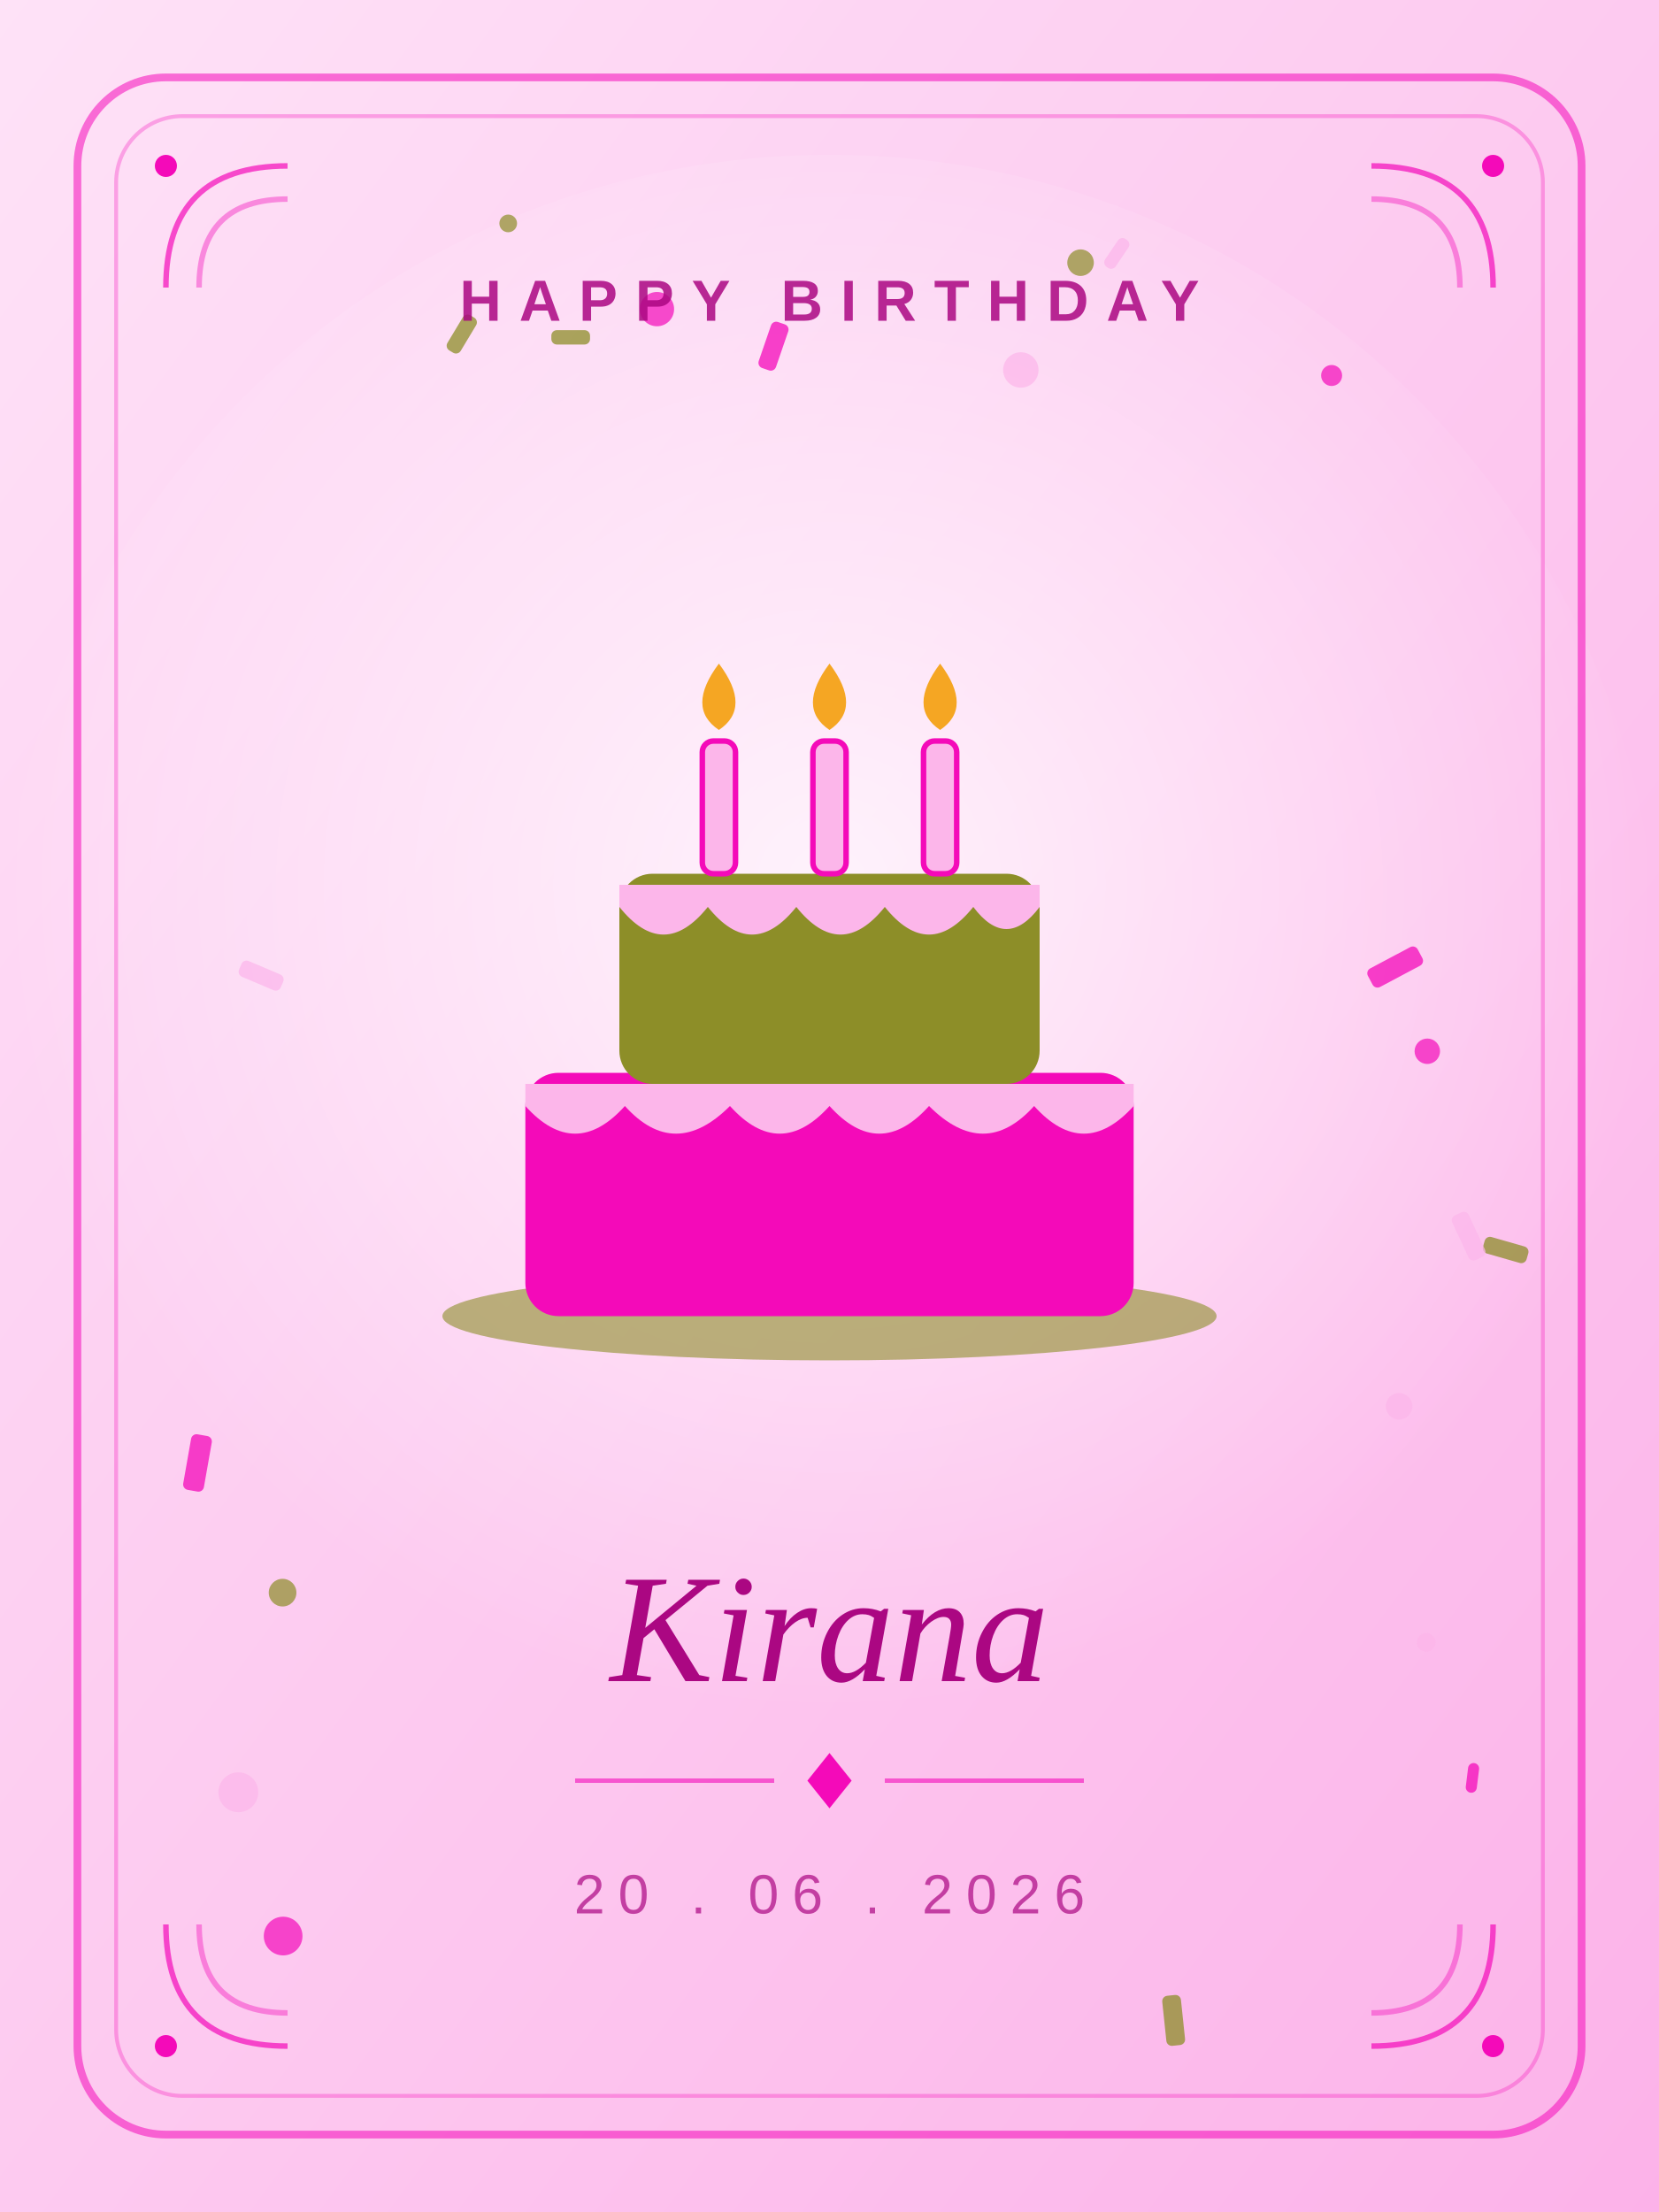
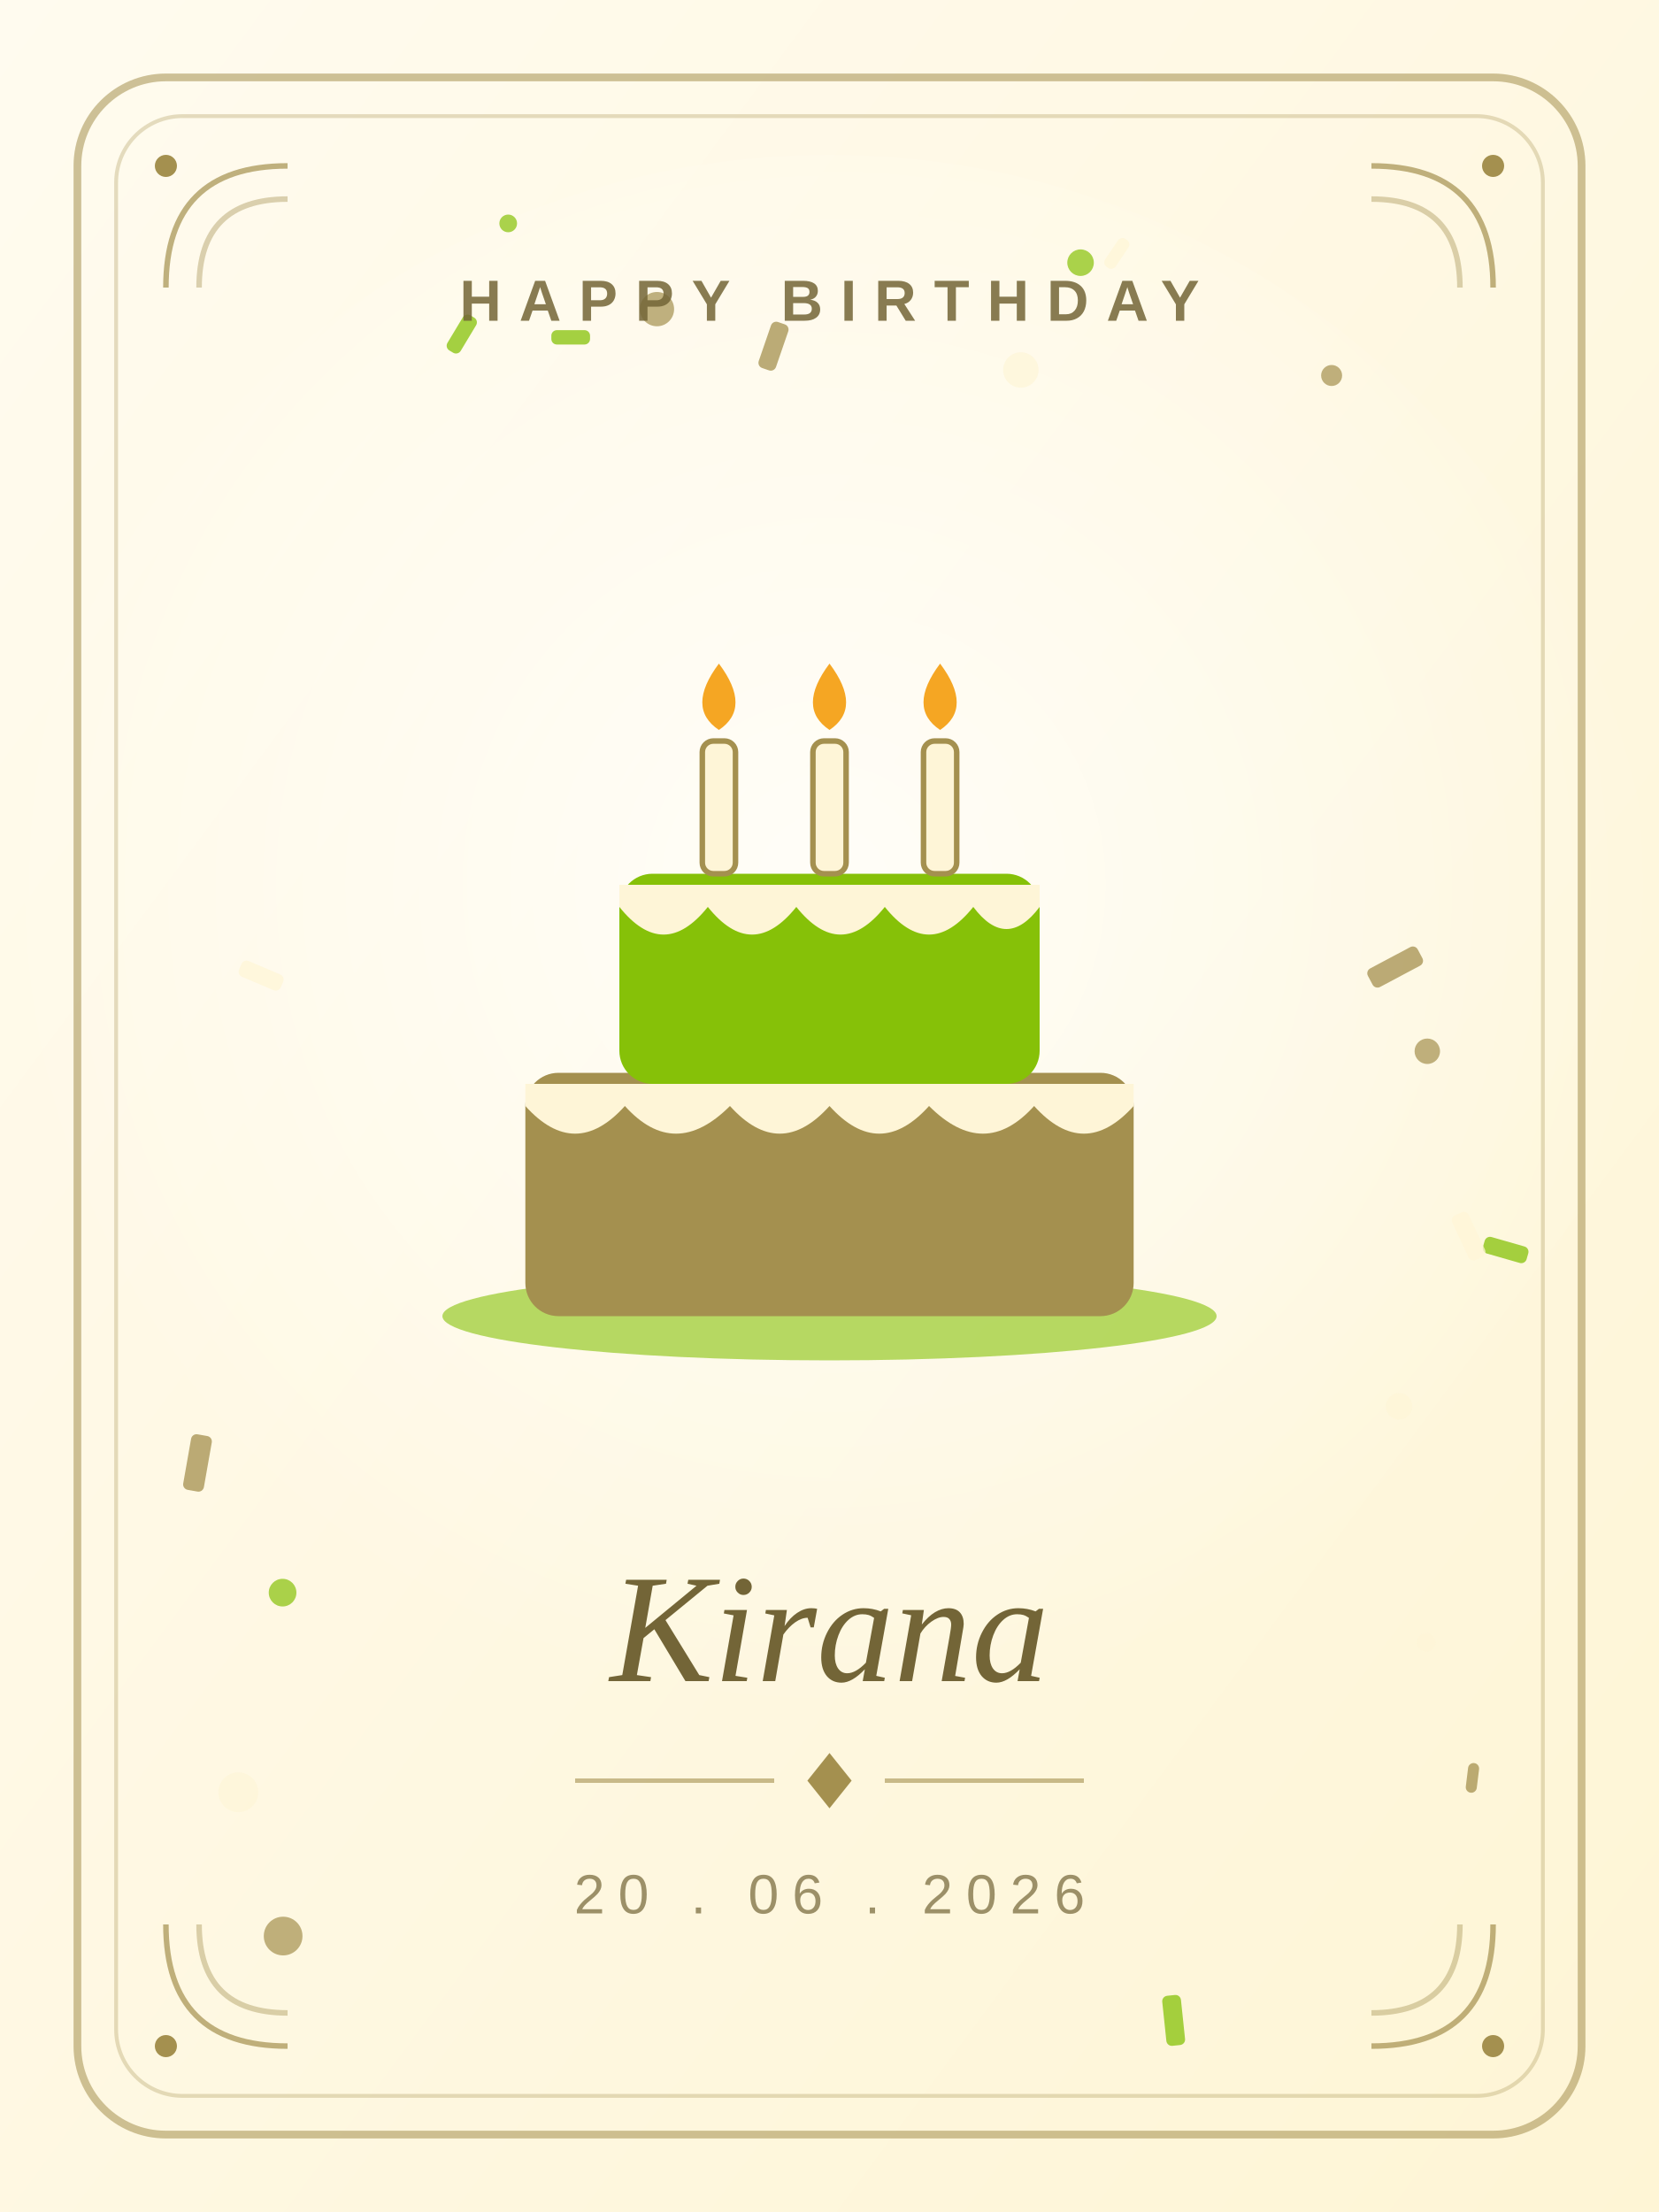
<svg xmlns="http://www.w3.org/2000/svg" viewBox="0 0 300 400" width="600" height="800">
  <defs>
    <linearGradient id="bg" x1="0" y1="0" x2="1" y2="1">
-       <stop offset="0" stop-color="#fee2f7" />
-       <stop offset="1" stop-color="#fcb2e9" />
+       <stop offset="0" stop-color="#fffbef" />
+       <stop offset="1" stop-color="#fef5d5" />
    </linearGradient>
    <radialGradient id="glow" cx="0.5" cy="0.44" r="0.5">
      <stop offset="0" stop-color="#ffffff" stop-opacity="0.75" />
      <stop offset="1" stop-color="#ffffff" stop-opacity="0" />
    </radialGradient>
  </defs>
  <rect width="300" height="400" fill="url(#bg)" />
  <circle cx="150" cy="178" r="150" fill="url(#glow)" />
  <g>
-     <circle cx="51.2" cy="350.1" r="3.5" fill="#f40ab9" fill-opacity="0.7" />
-     <rect x="214.4" y="369.7" width="3.4" height="9.1" rx="1" fill="#8d8e28" fill-opacity="0.75" transform="rotate(174 214.4 369.7)" />
-     <circle cx="257.9" cy="297.0" r="1.7" fill="#fcb6ea" fill-opacity="0.7" />
-     <rect x="36.7" y="269.9" width="3.8" height="10.2" rx="1" fill="#f40ab9" fill-opacity="0.75" transform="rotate(190 36.7 269.9)" />
-     <circle cx="91.9" cy="40.4" r="1.6" fill="#8d8e28" fill-opacity="0.7" />
-     <rect x="201.2" y="49.0" width="2.3" height="6.1" rx="1" fill="#fcb6ea" fill-opacity="0.75" transform="rotate(214 201.2 49.0)" />
-     <circle cx="118.8" cy="55.9" r="3.1" fill="#f40ab9" fill-opacity="0.7" />
-     <rect x="267.9" y="226.4" width="3.1" height="8.2" rx="1" fill="#8d8e28" fill-opacity="0.75" transform="rotate(286 267.9 226.4)" />
-     <circle cx="184.6" cy="66.9" r="3.2" fill="#fcb6ea" fill-opacity="0.7" />
-     <rect x="265.6" y="318.7" width="2.0" height="5.4" rx="1" fill="#f40ab9" fill-opacity="0.75" transform="rotate(7 265.6 318.7)" />
-     <circle cx="195.4" cy="47.5" r="2.4" fill="#8d8e28" fill-opacity="0.7" />
-     <rect x="262.2" y="220.2" width="3.3" height="8.9" rx="1" fill="#fcb6ea" fill-opacity="0.75" transform="rotate(335 262.2 220.2)" />
-     <circle cx="258.1" cy="190.1" r="2.3" fill="#f40ab9" fill-opacity="0.7" />
-     <rect x="82.8" y="64.3" width="2.8" height="7.4" rx="1" fill="#8d8e28" fill-opacity="0.75" transform="rotate(211 82.8 64.3)" />
-     <circle cx="43.1" cy="324.1" r="3.6" fill="#fcb6ea" fill-opacity="0.7" />
-     <rect x="140.0" y="67.3" width="3.3" height="8.8" rx="1" fill="#f40ab9" fill-opacity="0.75" transform="rotate(199 140.0 67.3)" />
-     <circle cx="51.1" cy="288.0" r="2.5" fill="#8d8e28" fill-opacity="0.7" />
-     <rect x="51.6" y="176.6" width="3.1" height="8.2" rx="1" fill="#fcb6ea" fill-opacity="0.75" transform="rotate(113 51.6 176.6)" />
-     <circle cx="240.8" cy="67.9" r="1.9" fill="#f40ab9" fill-opacity="0.7" />
-     <rect x="106.7" y="59.7" width="2.6" height="7.0" rx="1" fill="#8d8e28" fill-opacity="0.75" transform="rotate(90 106.7 59.7)" />
-     <circle cx="253.0" cy="254.3" r="2.4" fill="#fcb6ea" fill-opacity="0.7" />
-     <rect x="255.9" y="170.8" width="3.8" height="10.2" rx="1" fill="#f40ab9" fill-opacity="0.75" transform="rotate(62 255.9 170.8)" />
+     <circle cx="51.2" cy="350.1" r="3.5" fill="#a4904f" fill-opacity="0.7" />
+     <rect x="214.4" y="369.7" width="3.4" height="9.1" rx="1" fill="#86c108" fill-opacity="0.75" transform="rotate(174 214.4 369.7)" />
+     <circle cx="257.9" cy="297.0" r="1.7" fill="#fef5d7" fill-opacity="0.7" />
+     <rect x="36.7" y="269.9" width="3.8" height="10.2" rx="1" fill="#a4904f" fill-opacity="0.75" transform="rotate(190 36.7 269.9)" />
+     <circle cx="91.9" cy="40.4" r="1.6" fill="#86c108" fill-opacity="0.7" />
+     <rect x="201.2" y="49.0" width="2.3" height="6.1" rx="1" fill="#fef5d7" fill-opacity="0.75" transform="rotate(214 201.2 49.0)" />
+     <circle cx="118.8" cy="55.9" r="3.1" fill="#a4904f" fill-opacity="0.7" />
+     <rect x="267.9" y="226.4" width="3.1" height="8.2" rx="1" fill="#86c108" fill-opacity="0.75" transform="rotate(286 267.9 226.4)" />
+     <circle cx="184.6" cy="66.9" r="3.2" fill="#fef5d7" fill-opacity="0.7" />
+     <rect x="265.6" y="318.7" width="2.0" height="5.4" rx="1" fill="#a4904f" fill-opacity="0.75" transform="rotate(7 265.6 318.7)" />
+     <circle cx="195.4" cy="47.5" r="2.4" fill="#86c108" fill-opacity="0.7" />
+     <rect x="262.2" y="220.2" width="3.3" height="8.9" rx="1" fill="#fef5d7" fill-opacity="0.75" transform="rotate(335 262.2 220.2)" />
+     <circle cx="258.1" cy="190.1" r="2.3" fill="#a4904f" fill-opacity="0.7" />
+     <rect x="82.8" y="64.3" width="2.8" height="7.4" rx="1" fill="#86c108" fill-opacity="0.75" transform="rotate(211 82.8 64.3)" />
+     <circle cx="43.1" cy="324.1" r="3.6" fill="#fef5d7" fill-opacity="0.7" />
+     <rect x="140.0" y="67.3" width="3.3" height="8.8" rx="1" fill="#a4904f" fill-opacity="0.75" transform="rotate(199 140.0 67.3)" />
+     <circle cx="51.1" cy="288.0" r="2.5" fill="#86c108" fill-opacity="0.7" />
+     <rect x="51.6" y="176.6" width="3.1" height="8.2" rx="1" fill="#fef5d7" fill-opacity="0.75" transform="rotate(113 51.6 176.6)" />
+     <circle cx="240.8" cy="67.9" r="1.9" fill="#a4904f" fill-opacity="0.7" />
+     <rect x="106.7" y="59.7" width="2.6" height="7.0" rx="1" fill="#86c108" fill-opacity="0.75" transform="rotate(90 106.7 59.7)" />
+     <circle cx="253.0" cy="254.3" r="2.4" fill="#fef5d7" fill-opacity="0.7" />
+     <rect x="255.9" y="170.8" width="3.8" height="10.2" rx="1" fill="#a4904f" fill-opacity="0.75" transform="rotate(62 255.9 170.8)" />
  </g>
-   <rect x="14" y="14" width="272" height="372" rx="16" fill="none" stroke="#f40ab9" stroke-opacity="0.55" stroke-width="1.4" />
-   <rect x="21" y="21" width="258" height="358" rx="12" fill="none" stroke="#f40ab9" stroke-opacity="0.3" stroke-width="0.7" />
-   <g transform="translate(30 30) rotate(0)" fill="none" stroke="#f40ab9" stroke-width="1" stroke-opacity="0.7">
+   <rect x="14" y="14" width="272" height="372" rx="16" fill="none" stroke="#a4904f" stroke-opacity="0.55" stroke-width="1.4" />
+   <rect x="21" y="21" width="258" height="358" rx="12" fill="none" stroke="#a4904f" stroke-opacity="0.3" stroke-width="0.7" />
+   <g transform="translate(30 30) rotate(0)" fill="none" stroke="#a4904f" stroke-width="1" stroke-opacity="0.7">
    <path d="M0 22 Q0 0 22 0" />
    <path d="M6 22 Q6 6 22 6" stroke-opacity="0.4" />
-     <circle cx="0" cy="0" r="2" fill="#f40ab9" stroke="none" />
+     <circle cx="0" cy="0" r="2" fill="#a4904f" stroke="none" />
  </g>
-   <g transform="translate(270 30) rotate(90)" fill="none" stroke="#f40ab9" stroke-width="1" stroke-opacity="0.7">
+   <g transform="translate(270 30) rotate(90)" fill="none" stroke="#a4904f" stroke-width="1" stroke-opacity="0.7">
    <path d="M0 22 Q0 0 22 0" />
    <path d="M6 22 Q6 6 22 6" stroke-opacity="0.4" />
-     <circle cx="0" cy="0" r="2" fill="#f40ab9" stroke="none" />
+     <circle cx="0" cy="0" r="2" fill="#a4904f" stroke="none" />
  </g>
-   <g transform="translate(270 370) rotate(180)" fill="none" stroke="#f40ab9" stroke-width="1" stroke-opacity="0.7">
+   <g transform="translate(270 370) rotate(180)" fill="none" stroke="#a4904f" stroke-width="1" stroke-opacity="0.7">
    <path d="M0 22 Q0 0 22 0" />
    <path d="M6 22 Q6 6 22 6" stroke-opacity="0.4" />
-     <circle cx="0" cy="0" r="2" fill="#f40ab9" stroke="none" />
+     <circle cx="0" cy="0" r="2" fill="#a4904f" stroke="none" />
  </g>
-   <g transform="translate(30 370) rotate(270)" fill="none" stroke="#f40ab9" stroke-width="1" stroke-opacity="0.7">
+   <g transform="translate(30 370) rotate(270)" fill="none" stroke="#a4904f" stroke-width="1" stroke-opacity="0.7">
    <path d="M0 22 Q0 0 22 0" />
    <path d="M6 22 Q6 6 22 6" stroke-opacity="0.4" />
-     <circle cx="0" cy="0" r="2" fill="#f40ab9" stroke="none" />
+     <circle cx="0" cy="0" r="2" fill="#a4904f" stroke="none" />
  </g>
-   <text x="150" y="58" text-anchor="middle" font-family="'Helvetica Neue', Arial, sans-serif" font-size="10.5" font-weight="600" letter-spacing="3.2" fill="#ab0782" fill-opacity="0.85">HAPPY BIRTHDAY</text>
+   <text x="150" y="58" text-anchor="middle" font-family="'Helvetica Neue', Arial, sans-serif" font-size="10.5" font-weight="600" letter-spacing="3.2" fill="#736537" fill-opacity="0.85">HAPPY BIRTHDAY</text>
  <g transform="translate(150 180)">
-     <ellipse cx="0" cy="58" rx="70" ry="8" fill="#8d8e28" fill-opacity="0.6" />
-     <rect x="-55" y="14" width="110" height="44" rx="6" fill="#f40ab9" />
-     <path d="M-55 20 Q-46 30 -37 20 Q-28 30 -18 20 Q-9 30 0 20 Q9 30 18 20 Q28 30 37 20 Q46 30 55 20 L55 16 L-55 16 Z" fill="#fcb6ea" />
-     <rect x="-38" y="-22" width="76" height="38" rx="6" fill="#8d8e28" />
-     <path d="M-38 -16 Q-30 -6 -22 -16 Q-14 -6 -6 -16 Q2 -6 10 -16 Q18 -6 26 -16 Q32 -8 38 -16 L38 -20 L-38 -20 Z" fill="#fcb6ea" />
-     <rect x="-23" y="-46" width="6" height="24" rx="2" fill="#fcb6ea" stroke="#f40ab9" stroke-width="1" />
+     <ellipse cx="0" cy="58" rx="70" ry="8" fill="#86c108" fill-opacity="0.6" />
+     <rect x="-55" y="14" width="110" height="44" rx="6" fill="#a4904f" />
+     <path d="M-55 20 Q-46 30 -37 20 Q-28 30 -18 20 Q-9 30 0 20 Q9 30 18 20 Q28 30 37 20 Q46 30 55 20 L55 16 L-55 16 Z" fill="#fef5d7" />
+     <rect x="-38" y="-22" width="76" height="38" rx="6" fill="#86c108" />
+     <path d="M-38 -16 Q-30 -6 -22 -16 Q-14 -6 -6 -16 Q2 -6 10 -16 Q18 -6 26 -16 Q32 -8 38 -16 L38 -20 L-38 -20 Z" fill="#fef5d7" />
+     <rect x="-23" y="-46" width="6" height="24" rx="2" fill="#fef5d7" stroke="#a4904f" stroke-width="1" />
    <path d="M-20 -60 Q-14 -52 -20 -48 Q-26 -52 -20 -60 Z" fill="#f5a623" />
-     <rect x="-3" y="-46" width="6" height="24" rx="2" fill="#fcb6ea" stroke="#f40ab9" stroke-width="1" />
+     <rect x="-3" y="-46" width="6" height="24" rx="2" fill="#fef5d7" stroke="#a4904f" stroke-width="1" />
    <path d="M0 -60 Q6 -52 0 -48 Q-6 -52 0 -60 Z" fill="#f5a623" />
-     <rect x="17" y="-46" width="6" height="24" rx="2" fill="#fcb6ea" stroke="#f40ab9" stroke-width="1" />
+     <rect x="17" y="-46" width="6" height="24" rx="2" fill="#fef5d7" stroke="#a4904f" stroke-width="1" />
    <path d="M20 -60 Q26 -52 20 -48 Q14 -52 20 -60 Z" fill="#f5a623" />
  </g>
-   <text x="150" y="304" text-anchor="middle" font-family="Georgia, 'Times New Roman', serif" font-style="italic" font-size="28" fill="#ab0782">Kirana</text>
-   <g fill="#f40ab9" stroke="#f40ab9">
+   <text x="150" y="304" text-anchor="middle" font-family="Georgia, 'Times New Roman', serif" font-style="italic" font-size="28" fill="#736537">Kirana</text>
+   <g fill="#a4904f" stroke="#a4904f">
    <line x1="104" y1="322" x2="140" y2="322" stroke-width="0.8" stroke-opacity="0.6" />
    <line x1="160" y1="322" x2="196" y2="322" stroke-width="0.8" stroke-opacity="0.6" />
    <path d="M150 317 L154 322 L150 327 L146 322 Z" stroke="none" />
  </g>
-   <text x="150" y="346" text-anchor="middle" font-family="'Helvetica Neue', Arial, sans-serif" font-size="10" letter-spacing="2.4" fill="#ab0782" fill-opacity="0.7">20 . 06 . 2026</text>
+   <text x="150" y="346" text-anchor="middle" font-family="'Helvetica Neue', Arial, sans-serif" font-size="10" letter-spacing="2.4" fill="#736537" fill-opacity="0.7">20 . 06 . 2026</text>
</svg>
